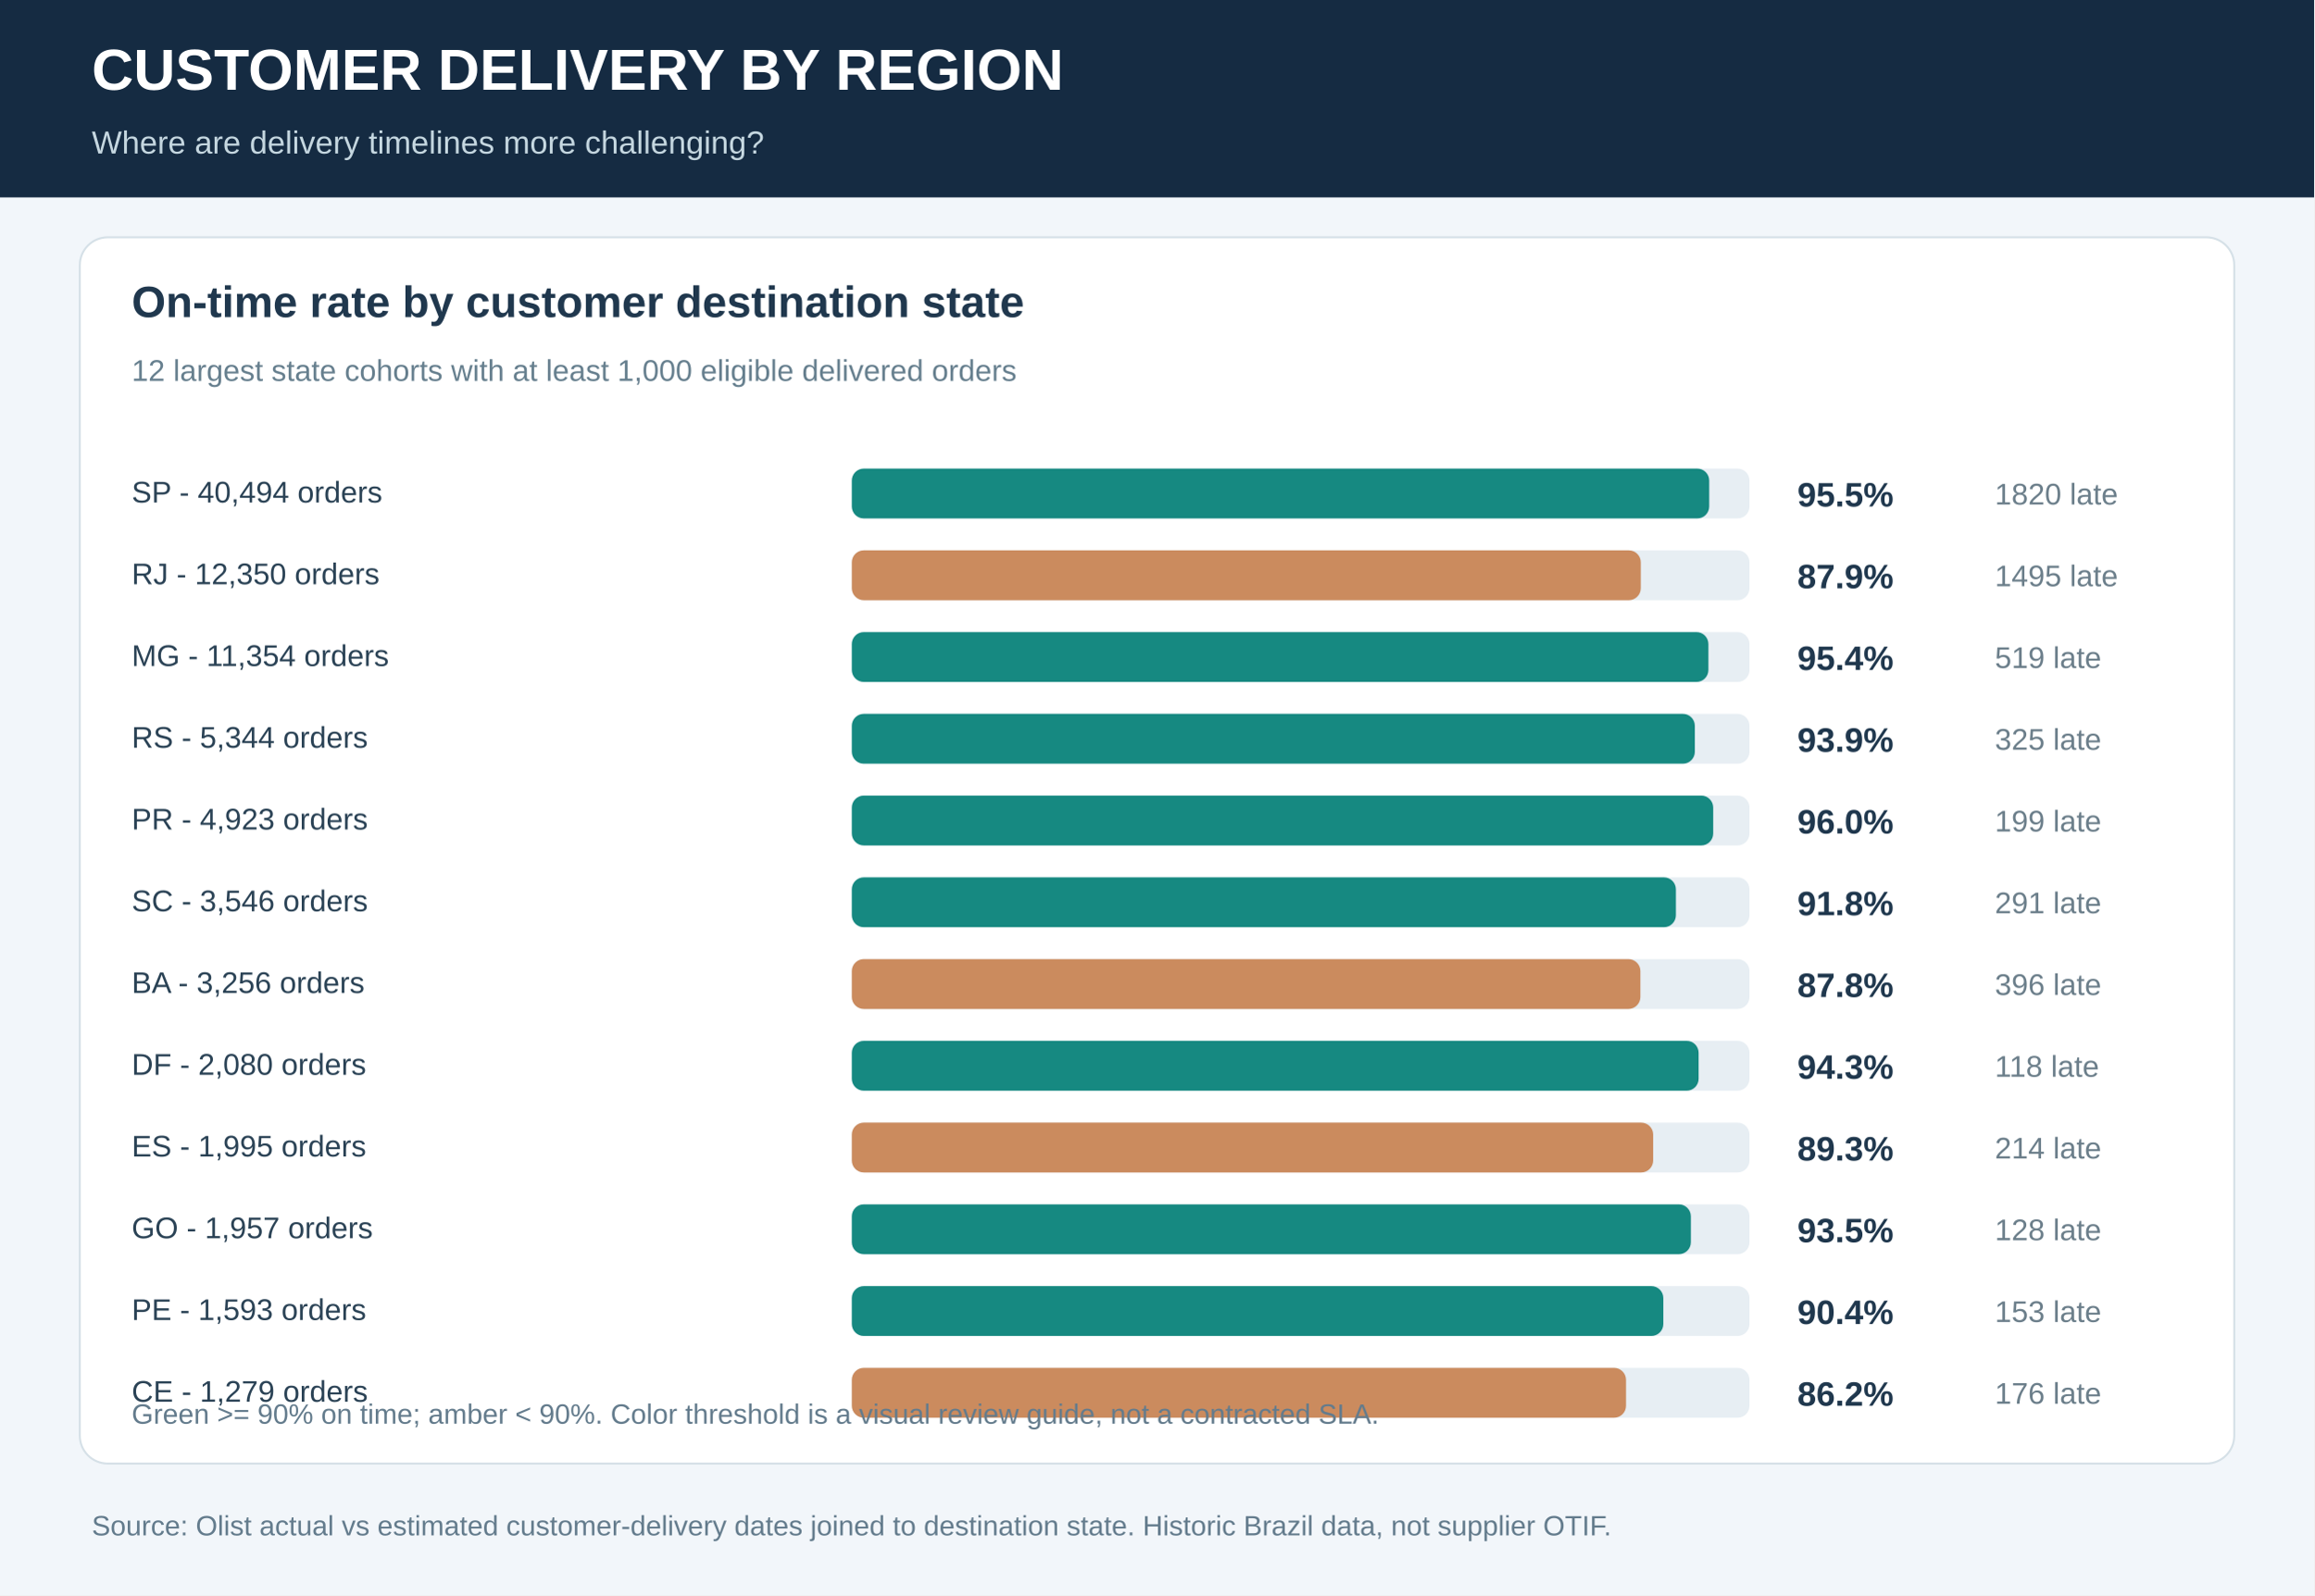
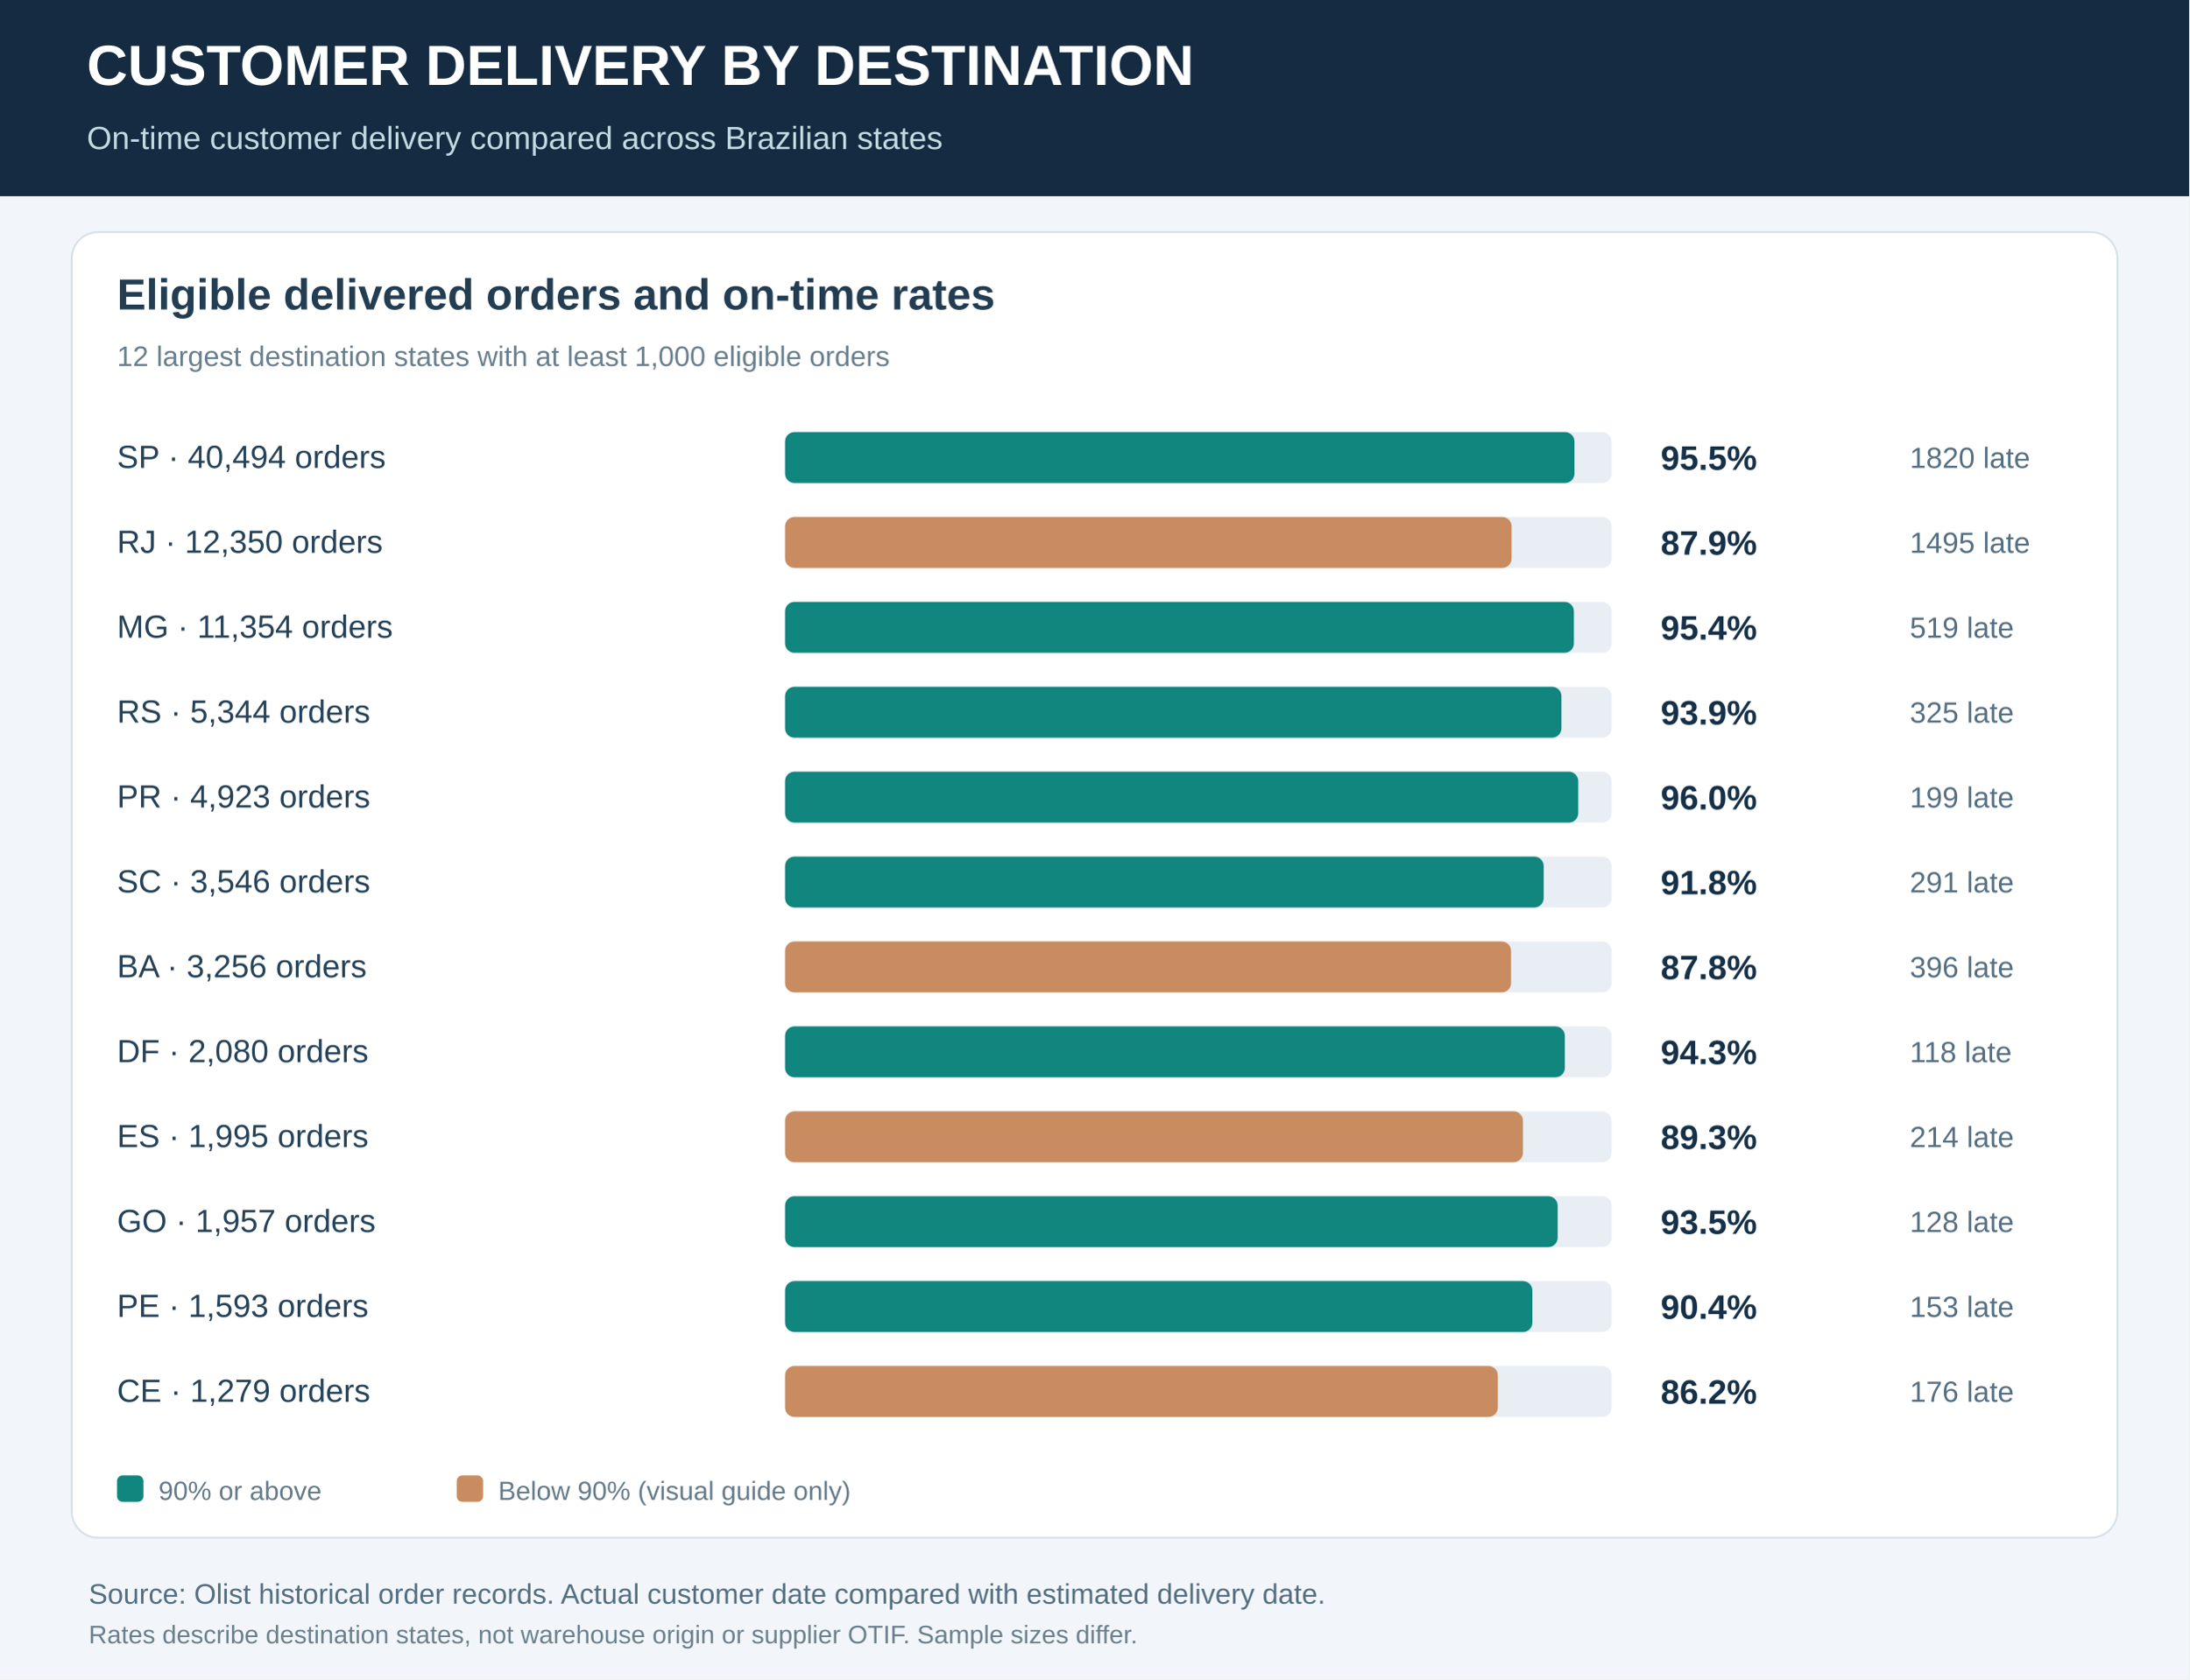
- <svg xmlns="http://www.w3.org/2000/svg" width="1160" height="800" viewBox="0 0 1160 800" role="img" aria-label="Olist customer on time delivery by destination state, based on delivered orders with actual and estimated dates">
-   <rect width="1160" height="800" fill="#f2f6fa" />
-   <rect width="1160" height="99" fill="#152b42" />
-   <g font-family="Arial,sans-serif">
-     <text x="46" y="45" font-size="29" font-weight="bold" fill="#fff">CUSTOMER DELIVERY BY REGION</text>
-     <text x="46" y="77" font-size="16" fill="#c5d7e0">Where are delivery timelines more challenging?</text>
-     <rect x="40" y="119" width="1080" height="615" fill="#fff" rx="14" stroke="#d5e0e7" />
-     <text x="66" y="159" font-size="22" font-weight="bold" fill="#20384e">On-time rate by customer destination state</text>
-     <text x="66" y="191" font-size="15" fill="#667f8e">12 largest state cohorts with at least 1,000 eligible delivered orders</text>
-     <text x="66" y="252" fill="#2a4255" font-size="15">SP - 40,494 orders</text>
-     <rect x="427" y="235" width="450" height="25" rx="6" fill="#e7eef3" />
-     <rect x="427" y="235" width="429.8" height="25" rx="6" fill="#168981" />
-     <text x="901" y="254" fill="#20384e" font-size="17" font-weight="bold">95.5%</text>
-     <text x="1000" y="253" fill="#6b7e8a" font-size="15">1820 late</text>
-     <text x="66" y="293" fill="#2a4255" font-size="15">RJ - 12,350 orders</text>
-     <rect x="427" y="276" width="450" height="25" rx="6" fill="#e7eef3" />
-     <rect x="427" y="276" width="395.5" height="25" rx="6" fill="#cb8b5e" />
-     <text x="901" y="295" fill="#20384e" font-size="17" font-weight="bold">87.9%</text>
-     <text x="1000" y="294" fill="#6b7e8a" font-size="15">1495 late</text>
-     <text x="66" y="334" fill="#2a4255" font-size="15">MG - 11,354 orders</text>
-     <rect x="427" y="317" width="450" height="25" rx="6" fill="#e7eef3" />
-     <rect x="427" y="317" width="429.4" height="25" rx="6" fill="#168981" />
-     <text x="901" y="336" fill="#20384e" font-size="17" font-weight="bold">95.4%</text>
-     <text x="1000" y="335" fill="#6b7e8a" font-size="15">519 late</text>
-     <text x="66" y="375" fill="#2a4255" font-size="15">RS - 5,344 orders</text>
-     <rect x="427" y="358" width="450" height="25" rx="6" fill="#e7eef3" />
-     <rect x="427" y="358" width="422.6" height="25" rx="6" fill="#168981" />
-     <text x="901" y="377" fill="#20384e" font-size="17" font-weight="bold">93.9%</text>
-     <text x="1000" y="376" fill="#6b7e8a" font-size="15">325 late</text>
-     <text x="66" y="416" fill="#2a4255" font-size="15">PR - 4,923 orders</text>
-     <rect x="427" y="399" width="450" height="25" rx="6" fill="#e7eef3" />
-     <rect x="427" y="399" width="431.8" height="25" rx="6" fill="#168981" />
-     <text x="901" y="418" fill="#20384e" font-size="17" font-weight="bold">96.0%</text>
-     <text x="1000" y="417" fill="#6b7e8a" font-size="15">199 late</text>
-     <text x="66" y="457" fill="#2a4255" font-size="15">SC - 3,546 orders</text>
-     <rect x="427" y="440" width="450" height="25" rx="6" fill="#e7eef3" />
-     <rect x="427" y="440" width="413.1" height="25" rx="6" fill="#168981" />
-     <text x="901" y="459" fill="#20384e" font-size="17" font-weight="bold">91.8%</text>
-     <text x="1000" y="458" fill="#6b7e8a" font-size="15">291 late</text>
-     <text x="66" y="498" fill="#2a4255" font-size="15">BA - 3,256 orders</text>
-     <rect x="427" y="481" width="450" height="25" rx="6" fill="#e7eef3" />
-     <rect x="427" y="481" width="395.3" height="25" rx="6" fill="#cb8b5e" />
-     <text x="901" y="500" fill="#20384e" font-size="17" font-weight="bold">87.8%</text>
-     <text x="1000" y="499" fill="#6b7e8a" font-size="15">396 late</text>
-     <text x="66" y="539" fill="#2a4255" font-size="15">DF - 2,080 orders</text>
-     <rect x="427" y="522" width="450" height="25" rx="6" fill="#e7eef3" />
-     <rect x="427" y="522" width="424.5" height="25" rx="6" fill="#168981" />
-     <text x="901" y="541" fill="#20384e" font-size="17" font-weight="bold">94.3%</text>
-     <text x="1000" y="540" fill="#6b7e8a" font-size="15">118 late</text>
-     <text x="66" y="580" fill="#2a4255" font-size="15">ES - 1,995 orders</text>
-     <rect x="427" y="563" width="450" height="25" rx="6" fill="#e7eef3" />
-     <rect x="427" y="563" width="401.7" height="25" rx="6" fill="#cb8b5e" />
-     <text x="901" y="582" fill="#20384e" font-size="17" font-weight="bold">89.3%</text>
-     <text x="1000" y="581" fill="#6b7e8a" font-size="15">214 late</text>
-     <text x="66" y="621" fill="#2a4255" font-size="15">GO - 1,957 orders</text>
-     <rect x="427" y="604" width="450" height="25" rx="6" fill="#e7eef3" />
-     <rect x="427" y="604" width="420.6" height="25" rx="6" fill="#168981" />
-     <text x="901" y="623" fill="#20384e" font-size="17" font-weight="bold">93.5%</text>
-     <text x="1000" y="622" fill="#6b7e8a" font-size="15">128 late</text>
-     <text x="66" y="662" fill="#2a4255" font-size="15">PE - 1,593 orders</text>
-     <rect x="427" y="645" width="450" height="25" rx="6" fill="#e7eef3" />
-     <rect x="427" y="645" width="406.8" height="25" rx="6" fill="#168981" />
-     <text x="901" y="664" fill="#20384e" font-size="17" font-weight="bold">90.4%</text>
-     <text x="1000" y="663" fill="#6b7e8a" font-size="15">153 late</text>
-     <text x="66" y="703" fill="#2a4255" font-size="15">CE - 1,279 orders</text>
-     <rect x="427" y="686" width="450" height="25" rx="6" fill="#e7eef3" />
-     <rect x="427" y="686" width="388.1" height="25" rx="6" fill="#cb8b5e" />
-     <text x="901" y="705" fill="#20384e" font-size="17" font-weight="bold">86.2%</text>
-     <text x="1000" y="704" fill="#6b7e8a" font-size="15">176 late</text>
-     <text x="66" y="714" font-size="14" fill="#637b8c">Green &gt;= 90% on time; amber &lt; 90%. Color threshold is a visual review guide, not a contracted SLA.</text>
-     <text x="46" y="770" font-size="14" fill="#637b8c">Source: Olist actual vs estimated customer-delivery dates joined to destination state. Historic Brazil data, not supplier OTIF.</text>
+ <svg xmlns="http://www.w3.org/2000/svg" width="1160" height="890" viewBox="0 0 1160 890" role="img" aria-label="Customer delivery by destination state based on verified Olist eligible orders">
+   <rect width="1160" height="890" fill="#f2f6fa" />
+   <rect width="1160" height="104" fill="#152b42" />
+   <g font-family="Arial,Helvetica,sans-serif">
+     <text x="46" y="45" font-size="30" font-weight="bold" fill="#fff">CUSTOMER DELIVERY BY DESTINATION</text>
+     <text x="46" y="79" font-size="17" fill="#c4dae2">On-time customer delivery compared across Brazilian states</text>
+     <rect x="38" y="123" width="1084" height="692" rx="14" fill="#fff" stroke="#d5e1e7" />
+     <text x="62" y="164" font-size="23" font-weight="bold" fill="#233d52">Eligible delivered orders and on-time rates</text>
+     <text x="62" y="194" font-size="15" fill="#687f8d">12 largest destination states with at least 1,000 eligible orders</text>
+     <text x="62" y="248" font-size="17" fill="#254258">SP  ·  40,494 orders</text>
+     <rect x="416" y="229" width="438" height="27" rx="5" fill="#e8eef4" />
+     <rect x="416" y="229" width="418.3" height="27" rx="5" fill="#10867f" />
+     <text x="880" y="249" font-size="18" font-weight="bold" fill="#163148">95.5%</text>
+     <text x="1012" y="248" font-size="15.5" fill="#556f82">1820 late</text>
+     <text x="62" y="293" font-size="17" fill="#254258">RJ  ·  12,350 orders</text>
+     <rect x="416" y="274" width="438" height="27" rx="5" fill="#e8eef4" />
+     <rect x="416" y="274" width="385.0" height="27" rx="5" fill="#c98c60" />
+     <text x="880" y="294" font-size="18" font-weight="bold" fill="#163148">87.9%</text>
+     <text x="1012" y="293" font-size="15.5" fill="#556f82">1495 late</text>
+     <text x="62" y="338" font-size="17" fill="#254258">MG  ·  11,354 orders</text>
+     <rect x="416" y="319" width="438" height="27" rx="5" fill="#e8eef4" />
+     <rect x="416" y="319" width="418.0" height="27" rx="5" fill="#10867f" />
+     <text x="880" y="339" font-size="18" font-weight="bold" fill="#163148">95.4%</text>
+     <text x="1012" y="338" font-size="15.5" fill="#556f82">519 late</text>
+     <text x="62" y="383" font-size="17" fill="#254258">RS  ·  5,344 orders</text>
+     <rect x="416" y="364" width="438" height="27" rx="5" fill="#e8eef4" />
+     <rect x="416" y="364" width="411.4" height="27" rx="5" fill="#10867f" />
+     <text x="880" y="384" font-size="18" font-weight="bold" fill="#163148">93.9%</text>
+     <text x="1012" y="383" font-size="15.5" fill="#556f82">325 late</text>
+     <text x="62" y="428" font-size="17" fill="#254258">PR  ·  4,923 orders</text>
+     <rect x="416" y="409" width="438" height="27" rx="5" fill="#e8eef4" />
+     <rect x="416" y="409" width="420.3" height="27" rx="5" fill="#10867f" />
+     <text x="880" y="429" font-size="18" font-weight="bold" fill="#163148">96.0%</text>
+     <text x="1012" y="428" font-size="15.5" fill="#556f82">199 late</text>
+     <text x="62" y="473" font-size="17" fill="#254258">SC  ·  3,546 orders</text>
+     <rect x="416" y="454" width="438" height="27" rx="5" fill="#e8eef4" />
+     <rect x="416" y="454" width="402.0" height="27" rx="5" fill="#10867f" />
+     <text x="880" y="474" font-size="18" font-weight="bold" fill="#163148">91.8%</text>
+     <text x="1012" y="473" font-size="15.5" fill="#556f82">291 late</text>
+     <text x="62" y="518" font-size="17" fill="#254258">BA  ·  3,256 orders</text>
+     <rect x="416" y="499" width="438" height="27" rx="5" fill="#e8eef4" />
+     <rect x="416" y="499" width="384.7" height="27" rx="5" fill="#c98c60" />
+     <text x="880" y="519" font-size="18" font-weight="bold" fill="#163148">87.8%</text>
+     <text x="1012" y="518" font-size="15.5" fill="#556f82">396 late</text>
+     <text x="62" y="563" font-size="17" fill="#254258">DF  ·  2,080 orders</text>
+     <rect x="416" y="544" width="438" height="27" rx="5" fill="#e8eef4" />
+     <rect x="416" y="544" width="413.2" height="27" rx="5" fill="#10867f" />
+     <text x="880" y="564" font-size="18" font-weight="bold" fill="#163148">94.3%</text>
+     <text x="1012" y="563" font-size="15.5" fill="#556f82">118 late</text>
+     <text x="62" y="608" font-size="17" fill="#254258">ES  ·  1,995 orders</text>
+     <rect x="416" y="589" width="438" height="27" rx="5" fill="#e8eef4" />
+     <rect x="416" y="589" width="391.0" height="27" rx="5" fill="#c98c60" />
+     <text x="880" y="609" font-size="18" font-weight="bold" fill="#163148">89.3%</text>
+     <text x="1012" y="608" font-size="15.5" fill="#556f82">214 late</text>
+     <text x="62" y="653" font-size="17" fill="#254258">GO  ·  1,957 orders</text>
+     <rect x="416" y="634" width="438" height="27" rx="5" fill="#e8eef4" />
+     <rect x="416" y="634" width="409.4" height="27" rx="5" fill="#10867f" />
+     <text x="880" y="654" font-size="18" font-weight="bold" fill="#163148">93.5%</text>
+     <text x="1012" y="653" font-size="15.5" fill="#556f82">128 late</text>
+     <text x="62" y="698" font-size="17" fill="#254258">PE  ·  1,593 orders</text>
+     <rect x="416" y="679" width="438" height="27" rx="5" fill="#e8eef4" />
+     <rect x="416" y="679" width="396.0" height="27" rx="5" fill="#10867f" />
+     <text x="880" y="699" font-size="18" font-weight="bold" fill="#163148">90.4%</text>
+     <text x="1012" y="698" font-size="15.5" fill="#556f82">153 late</text>
+     <text x="62" y="743" font-size="17" fill="#254258">CE  ·  1,279 orders</text>
+     <rect x="416" y="724" width="438" height="27" rx="5" fill="#e8eef4" />
+     <rect x="416" y="724" width="377.7" height="27" rx="5" fill="#c98c60" />
+     <text x="880" y="744" font-size="18" font-weight="bold" fill="#163148">86.2%</text>
+     <text x="1012" y="743" font-size="15.5" fill="#556f82">176 late</text>
+     <rect x="62" y="782" width="14" height="14" rx="3" fill="#10867f" />
+     <text x="84" y="795" font-size="14" fill="#647a88">90% or above</text>
+     <rect x="242" y="782" width="14" height="14" rx="3" fill="#c98c60" />
+     <text x="264" y="795" font-size="14" fill="#647a88">Below 90% (visual guide only)</text>
+     <text x="47" y="850" font-size="15" fill="#536e80">Source: Olist historical order records. Actual customer date compared with estimated delivery date.</text>
+     <text x="47" y="871" font-size="13.5" fill="#6a7f8d">Rates describe destination states, not warehouse origin or supplier OTIF. Sample sizes differ.</text>
  </g>
</svg>
